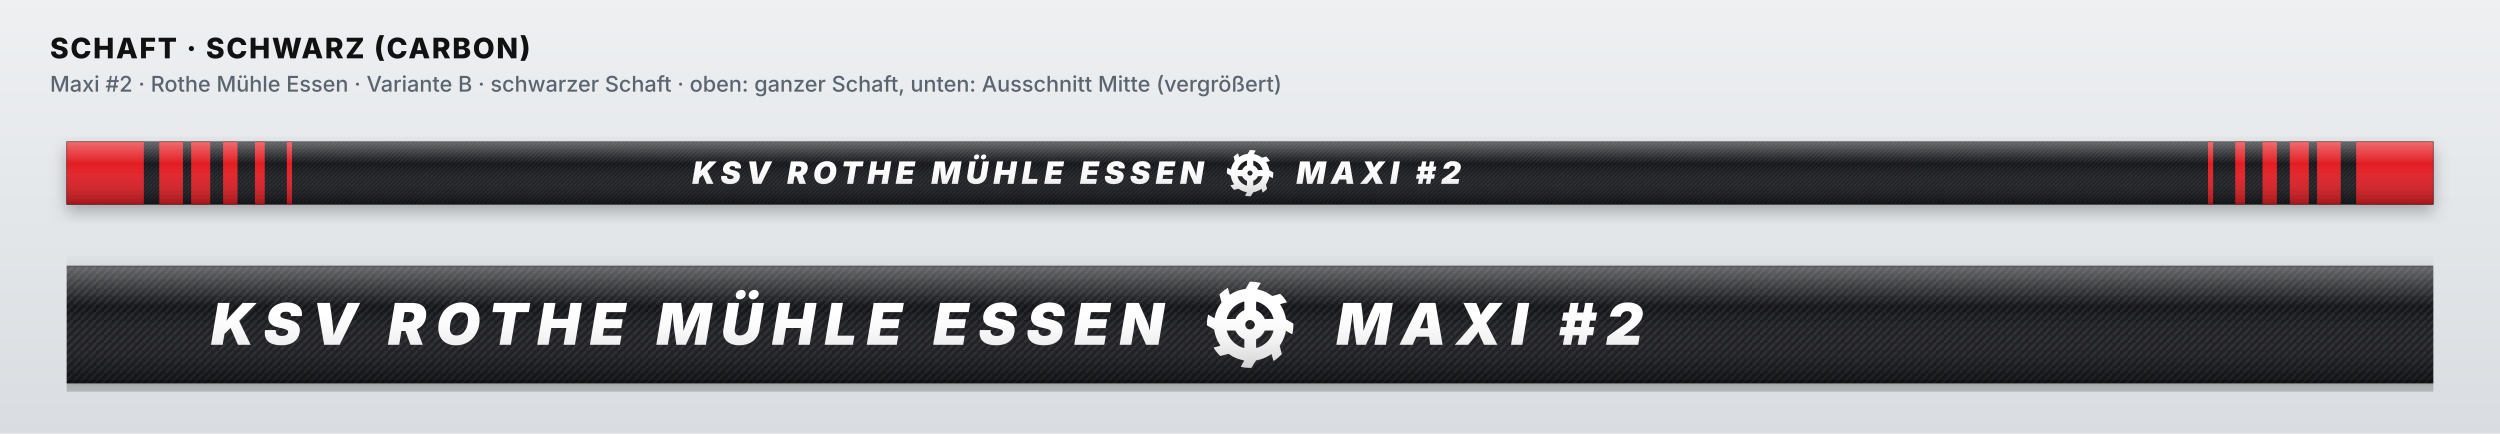
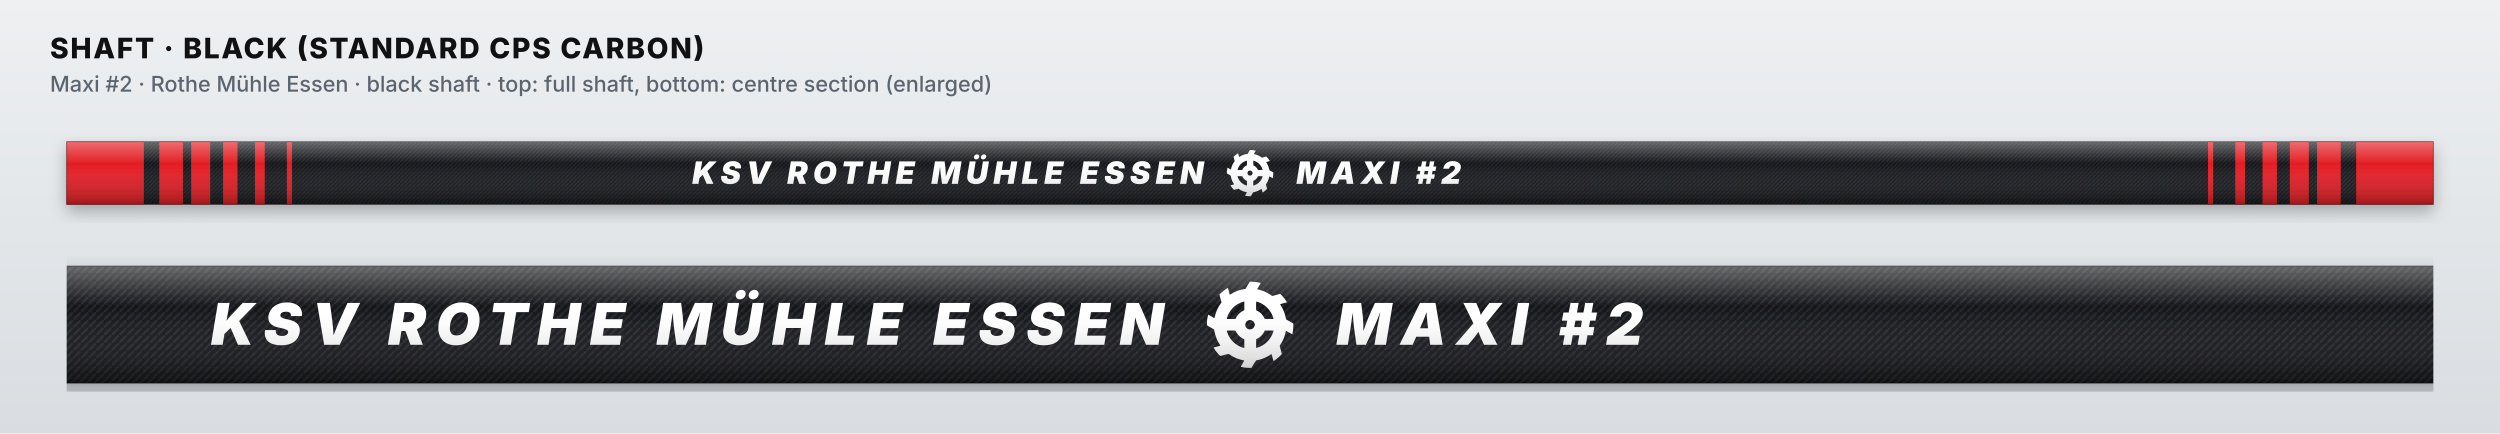
<svg xmlns="http://www.w3.org/2000/svg" width="3000" height="520" viewBox="0 0 3000 520">
  <defs>
    <linearGradient id="redG" x1="0" y1="0" x2="1" y2="0.35">
      <stop offset="0" stop-color="#E31E24" />
      <stop offset="0.55" stop-color="#E31E24" />
      <stop offset="1" stop-color="#B5121B" />
    </linearGradient>
    <linearGradient id="gloss" x1="0" y1="0" x2="0" y2="1">
      <stop offset="0" stop-color="#fff" stop-opacity="0.16" />
      <stop offset="0.45" stop-color="#fff" stop-opacity="0" />
      <stop offset="1" stop-color="#000" stop-opacity="0.10" />
    </linearGradient>
    <linearGradient id="bgG" x1="0" y1="0" x2="0" y2="1">
      <stop offset="0" stop-color="#EEF0F2" />
      <stop offset="1" stop-color="#D9DDE1" />
    </linearGradient>
    <linearGradient id="tube" x1="0" y1="0" x2="0" y2="1">
      <stop offset="0" stop-color="#fff" stop-opacity="0.35" />
      <stop offset="0.35" stop-color="#fff" stop-opacity="0" />
      <stop offset="1" stop-color="#000" stop-opacity="0.28" />
    </linearGradient>
    <pattern id="carbon" width="8" height="8" patternUnits="userSpaceOnUse">
      <rect width="8" height="8" fill="#141518" />
      <path d="M0 8L8 0" stroke="#24262b" stroke-width="2.4" />
    </pattern>
    <filter id="sh" x="-10%" y="-20%" width="120%" height="150%">
      <feDropShadow dx="0" dy="14" stdDeviation="16" flood-color="#000" flood-opacity="0.28" />
    </filter>
    <clipPath id="bladeClip">
      <path d="M-140 205 L-40 200 C200 185 400 70 800 25 C1150 -12 1600 -5 1800 22 C1920 40 1965 90 1955 190 C1945 330 1930 430 1900 510 C1860 620 1780 690 1640 740 C1450 805 1250 830 1100 823 C850 812 600 740 420 640 C250 545 150 380 -40 345 L-140 340 Z" />
    </clipPath>
  </defs>
  <rect width="3000" height="520" fill="url(#bgG)" />
-   <text x="60" y="70" font-family="Inter, 'Inter Display', Arial, sans-serif" font-weight="800" font-style="normal" font-size="34" fill="#111" text-anchor="start" letter-spacing="2">SCHAFT · SCHWARZ (CARBON)</text>
-   <text x="60" y="110" font-family="Inter, 'Inter Display', Arial, sans-serif" font-weight="500" font-style="normal" font-size="26" fill="#5b6570" text-anchor="start" letter-spacing="0">Maxi #2 · Rothe Mühle Essen · Variante B · schwarzer Schaft · oben: ganzer Schaft, unten: Ausschnitt Mitte (vergrößert)</text>
+   <text x="60" y="70" font-family="Inter, 'Inter Display', Arial, sans-serif" font-weight="800" font-style="normal" font-size="34" fill="#111" text-anchor="start" letter-spacing="2">SHAFT · BLACK (STANDARD CPS CARBON)</text>
+   <text x="60" y="110" font-family="Inter, 'Inter Display', Arial, sans-serif" font-weight="500" font-style="normal" font-size="26" fill="#5b6570" text-anchor="start" letter-spacing="0">Maxi #2 · Rothe Mühle Essen · black shaft · top: full shaft, bottom: centre section (enlarged)</text>
  <g transform="translate(80 170) scale(0.6173913)" filter="url(#sh)">
    <rect width="4600" height="122" fill="url(#carbon)" />
    <rect width="150" height="122" fill="#E31E24" />
    <rect x="4450" width="150" height="122" fill="#E31E24" />
    <rect x="180" width="46" height="122" fill="#E31E24" />
    <rect x="242" width="37" height="122" fill="#E31E24" />
    <rect x="304" width="28" height="122" fill="#E31E24" />
    <rect x="366" width="19" height="122" fill="#E31E24" />
    <rect x="428" width="10" height="122" fill="#E31E24" />
    <rect x="4374" width="46" height="122" fill="#E31E24" />
    <rect x="4321" width="37" height="122" fill="#E31E24" />
    <rect x="4268" width="28" height="122" fill="#E31E24" />
    <rect x="4215" width="19" height="122" fill="#E31E24" />
    <rect x="4162" width="10" height="122" fill="#E31E24" />
    <path d="M227.1 86.3L232.0 86.1L247.3 87.2L256.0 88.4L266.7 90.7L267.3 91.3L267.1 92.3L255.7 112.0L254.9 113.7L255.0 114.4L274.7 120.0L286.5 125.0L299.3 132.0L310.3 139.3L311.7 139.5L339.3 132.0L341.0 132.0L342.0 132.8L348.2 139.0L357.3 150.0L365.6 162.3L365.4 163.3L364.7 163.7L341.3 170.0L340.5 170.7L350.4 188.3L355.3 199.7L359.4 212.3L362.5 226.3L363.7 227.6L388.7 242.0L389.7 243.3L390.0 245.3L389.2 264.0L387.4 276.7L386.0 282.3L385.3 282.7L384.3 282.4L363.3 270.4L362.0 270.5L359.3 282.3L355.2 295.0L350.3 306.3L344.3 317.3L338.9 325.7L339.8 330.7L346.5 355.7L346.4 357.3L345.3 358.7L335.0 368.7L325.0 376.9L316.3 382.7L315.4 382.3L314.9 381.3L309.1 359.7L308.3 357.5L307.7 357.2L298.0 363.4L288.3 368.6L277.0 373.6L264.7 377.6L251.3 380.7L250.0 381.7L246.3 388.0L244.7 389.2L234.1 407.3L232.7 408.6L230.0 408.8L221.0 408.6L208.0 407.6L193.8 405.0L193.4 404.3L193.6 403.3L205.3 383.0L205.9 381.7L205.7 381.0L191.7 377.7L179.3 373.6L169.7 369.5L162.3 365.6L147.7 356.5L144.0 357.0L118.7 363.8L116.7 364.0L115.2 363.0L107.9 355.7L99.7 345.7L91.4 333.7L91.7 332.9L92.7 332.3L114.3 326.5L116.5 325.7L116.9 325.0L111.7 317.0L105.7 306.0L100.7 294.1L96.7 281.3L93.5 265.7L91.7 264.1L67.3 250.0L66.5 249.0L66.3 247.7L66.7 235.0L67.6 226.0L70.7 210.3L71.3 209.8L72.3 210.0L92.3 221.6L93.7 222.2L94.5 222.0L99.8 203.0L105.6 188.7L111.8 177.3L120.6 164.3L120.4 161.0L113.5 135.3L113.8 133.3L116.0 131.0L131.0 118.1L144.0 109.6L144.7 109.7L145.3 110.6L150.8 131.0L151.7 134.0L152.3 134.7L167.7 126.0L181.3 120.1L194.3 116.1L210.7 113.0L212.3 111.1L225.7 88.0ZM205.0 160.3L193.7 164.1L181.3 170.2L172.5 176.3L167.6 180.3L161.7 186.2L154.7 194.8L150.7 200.7L146.7 208.1L143.7 215.1L140.7 224.3L140.8 225.3L142.0 225.8L173.0 225.6L177.7 217.0L180.7 212.5L187.7 204.7L196.3 198.0L206.0 192.8L206.5 190.7L206.5 162.0L206.0 160.3ZM251.0 160.6L250.5 163.0L250.5 191.3L251.0 193.2L258.3 197.0L263.0 200.1L271.0 207.1L277.3 215.1L282.6 225.0L283.3 225.6L315.0 225.7L315.5 224.3L313.3 217.0L309.3 207.7L305.3 200.3L301.2 194.3L294.7 186.3L289.0 180.7L283.7 176.3L275.0 170.3L267.7 166.3L260.0 163.0L253.7 161.0ZM224.0 230.0L220.7 231.1L217.3 233.0L214.7 235.3L212.6 238.0L210.8 242.0L210.1 245.3L210.0 248.3L210.6 252.0L211.9 255.3L213.9 258.3L216.2 260.7L219.0 262.6L221.7 263.8L225.7 264.8L231.7 264.4L236.3 262.6L239.0 260.7L241.3 258.3L243.3 255.3L244.9 251.0L246.0 249.3L246.0 245.3L242.2 237.3L239.6 234.3L237.0 232.3L231.3 230.0L228.0 229.7ZM141.3 269.0L140.7 270.0L141.7 273.7L146.7 286.4L150.7 293.7L154.9 300.0L162.0 308.7L167.0 313.6L174.0 319.4L181.7 324.5L189.0 328.4L196.3 331.6L203.3 333.8L206.0 334.1L206.5 332.3L206.5 303.3L206.0 301.7L196.7 296.8L187.5 289.7L180.7 282.0L177.7 277.5L173.0 269.1ZM283.7 268.9L282.6 269.7L277.2 279.7L271.0 287.4L264.0 293.7L258.3 297.5L251.3 301.1L250.6 302.3L250.5 332.0L251.0 333.9L253.3 333.7L260.0 331.5L267.0 328.5L273.3 325.2L282.3 319.3L289.2 313.7L295.2 307.7L300.4 301.3L305.3 294.1L309.3 286.9L313.1 278.0L315.4 270.7L315.4 269.3L314.0 268.9Z" fill="#FFFFFF" fill-rule="evenodd" opacity="1" transform="translate(2236.529 -7.860606) scale(0.2787879)" />
    <text x="2210" y="82" font-family="Inter, 'Inter Display', Arial, sans-serif" font-weight="900" font-style="italic" font-size="60" fill="#FFFFFF" text-anchor="end" letter-spacing="10">KSV ROTHE MÜHLE ESSEN</text>
    <text x="2390" y="82" font-family="Inter, 'Inter Display', Arial, sans-serif" font-weight="900" font-style="italic" font-size="60" fill="#FFFFFF" text-anchor="start" letter-spacing="10">MAXI  #2</text>
    <rect width="4600" height="122" fill="url(#tube)" />
    <rect width="4600" height="122" fill="none" stroke="#000" stroke-opacity="0.25" stroke-width="2" />
  </g>
  <svg x="80" y="300" width="2840" height="170" viewBox="1065.217 -16.913 2469.565 147.826">
    <g filter="url(#sh)">
      <rect width="4600" height="122" fill="url(#carbon)" />
      <rect width="150" height="122" fill="#E31E24" />
      <rect x="4450" width="150" height="122" fill="#E31E24" />
      <rect x="180" width="46" height="122" fill="#E31E24" />
      <rect x="242" width="37" height="122" fill="#E31E24" />
      <rect x="304" width="28" height="122" fill="#E31E24" />
      <rect x="366" width="19" height="122" fill="#E31E24" />
      <rect x="428" width="10" height="122" fill="#E31E24" />
      <rect x="4374" width="46" height="122" fill="#E31E24" />
      <rect x="4321" width="37" height="122" fill="#E31E24" />
      <rect x="4268" width="28" height="122" fill="#E31E24" />
      <rect x="4215" width="19" height="122" fill="#E31E24" />
      <rect x="4162" width="10" height="122" fill="#E31E24" />
      <path d="M227.1 86.3L232.0 86.1L247.3 87.2L256.0 88.4L266.7 90.7L267.3 91.3L267.1 92.3L255.7 112.0L254.9 113.7L255.0 114.4L274.7 120.0L286.5 125.0L299.3 132.0L310.3 139.3L311.7 139.5L339.3 132.0L341.0 132.0L342.0 132.8L348.2 139.0L357.3 150.0L365.6 162.3L365.4 163.3L364.7 163.7L341.3 170.0L340.5 170.7L350.4 188.3L355.3 199.7L359.4 212.3L362.5 226.3L363.7 227.6L388.7 242.0L389.7 243.3L390.0 245.3L389.2 264.0L387.4 276.7L386.0 282.3L385.3 282.7L384.3 282.4L363.3 270.4L362.0 270.5L359.3 282.3L355.2 295.0L350.3 306.3L344.3 317.3L338.9 325.7L339.8 330.7L346.5 355.7L346.4 357.3L345.3 358.7L335.0 368.7L325.0 376.9L316.3 382.7L315.4 382.3L314.9 381.3L309.1 359.7L308.3 357.5L307.7 357.2L298.0 363.4L288.3 368.6L277.0 373.6L264.7 377.6L251.3 380.7L250.0 381.7L246.3 388.0L244.7 389.2L234.1 407.3L232.7 408.6L230.0 408.8L221.0 408.6L208.0 407.6L193.8 405.0L193.4 404.3L193.6 403.3L205.3 383.0L205.9 381.7L205.7 381.0L191.7 377.7L179.3 373.6L169.7 369.5L162.3 365.6L147.7 356.5L144.0 357.0L118.7 363.8L116.7 364.0L115.2 363.0L107.9 355.7L99.7 345.7L91.4 333.7L91.7 332.9L92.7 332.3L114.3 326.5L116.5 325.7L116.9 325.0L111.7 317.0L105.7 306.0L100.7 294.1L96.7 281.3L93.5 265.7L91.7 264.1L67.3 250.0L66.5 249.0L66.3 247.7L66.7 235.0L67.6 226.0L70.7 210.3L71.3 209.8L72.3 210.0L92.3 221.6L93.7 222.2L94.5 222.0L99.8 203.0L105.6 188.7L111.8 177.3L120.6 164.3L120.4 161.0L113.5 135.3L113.8 133.3L116.0 131.0L131.0 118.1L144.0 109.6L144.7 109.7L145.3 110.6L150.8 131.0L151.7 134.0L152.3 134.7L167.7 126.0L181.3 120.1L194.3 116.1L210.7 113.0L212.3 111.1L225.7 88.0ZM205.0 160.3L193.7 164.1L181.3 170.2L172.5 176.3L167.6 180.3L161.7 186.2L154.7 194.8L150.7 200.7L146.7 208.1L143.7 215.1L140.7 224.3L140.8 225.3L142.0 225.8L173.0 225.6L177.7 217.0L180.7 212.5L187.7 204.7L196.3 198.0L206.0 192.8L206.5 190.7L206.5 162.0L206.0 160.3ZM251.0 160.6L250.5 163.0L250.5 191.3L251.0 193.2L258.3 197.0L263.0 200.1L271.0 207.1L277.3 215.1L282.6 225.0L283.3 225.6L315.0 225.7L315.5 224.3L313.3 217.0L309.3 207.7L305.3 200.3L301.2 194.3L294.7 186.3L289.0 180.7L283.7 176.3L275.0 170.3L267.7 166.3L260.0 163.0L253.7 161.0ZM224.0 230.0L220.7 231.1L217.3 233.0L214.7 235.3L212.6 238.0L210.8 242.0L210.1 245.3L210.0 248.3L210.6 252.0L211.9 255.3L213.9 258.3L216.2 260.7L219.0 262.6L221.7 263.8L225.7 264.8L231.7 264.4L236.3 262.6L239.0 260.7L241.3 258.3L243.3 255.3L244.9 251.0L246.0 249.3L246.0 245.3L242.2 237.3L239.6 234.3L237.0 232.3L231.3 230.0L228.0 229.7ZM141.3 269.0L140.7 270.0L141.7 273.7L146.7 286.4L150.7 293.7L154.9 300.0L162.0 308.7L167.0 313.6L174.0 319.4L181.7 324.5L189.0 328.4L196.3 331.6L203.3 333.8L206.0 334.1L206.5 332.3L206.5 303.3L206.0 301.7L196.7 296.8L187.5 289.7L180.7 282.0L177.7 277.5L173.0 269.1ZM283.7 268.9L282.6 269.7L277.2 279.7L271.0 287.4L264.0 293.7L258.3 297.5L251.3 301.1L250.6 302.3L250.5 332.0L251.0 333.9L253.3 333.7L260.0 331.5L267.0 328.5L273.3 325.2L282.3 319.3L289.2 313.7L295.2 307.7L300.4 301.3L305.3 294.1L309.3 286.9L313.1 278.0L315.4 270.7L315.4 269.3L314.0 268.9Z" fill="#FFFFFF" fill-rule="evenodd" opacity="1" transform="translate(2236.529 -7.860606) scale(0.2787879)" />
      <text x="2210" y="82" font-family="Inter, 'Inter Display', Arial, sans-serif" font-weight="900" font-style="italic" font-size="60" fill="#FFFFFF" text-anchor="end" letter-spacing="10">KSV ROTHE MÜHLE ESSEN</text>
      <text x="2390" y="82" font-family="Inter, 'Inter Display', Arial, sans-serif" font-weight="900" font-style="italic" font-size="60" fill="#FFFFFF" text-anchor="start" letter-spacing="10">MAXI  #2</text>
      <rect width="4600" height="122" fill="url(#tube)" />
      <rect width="4600" height="122" fill="none" stroke="#000" stroke-opacity="0.25" stroke-width="2" />
    </g>
  </svg>
</svg>
